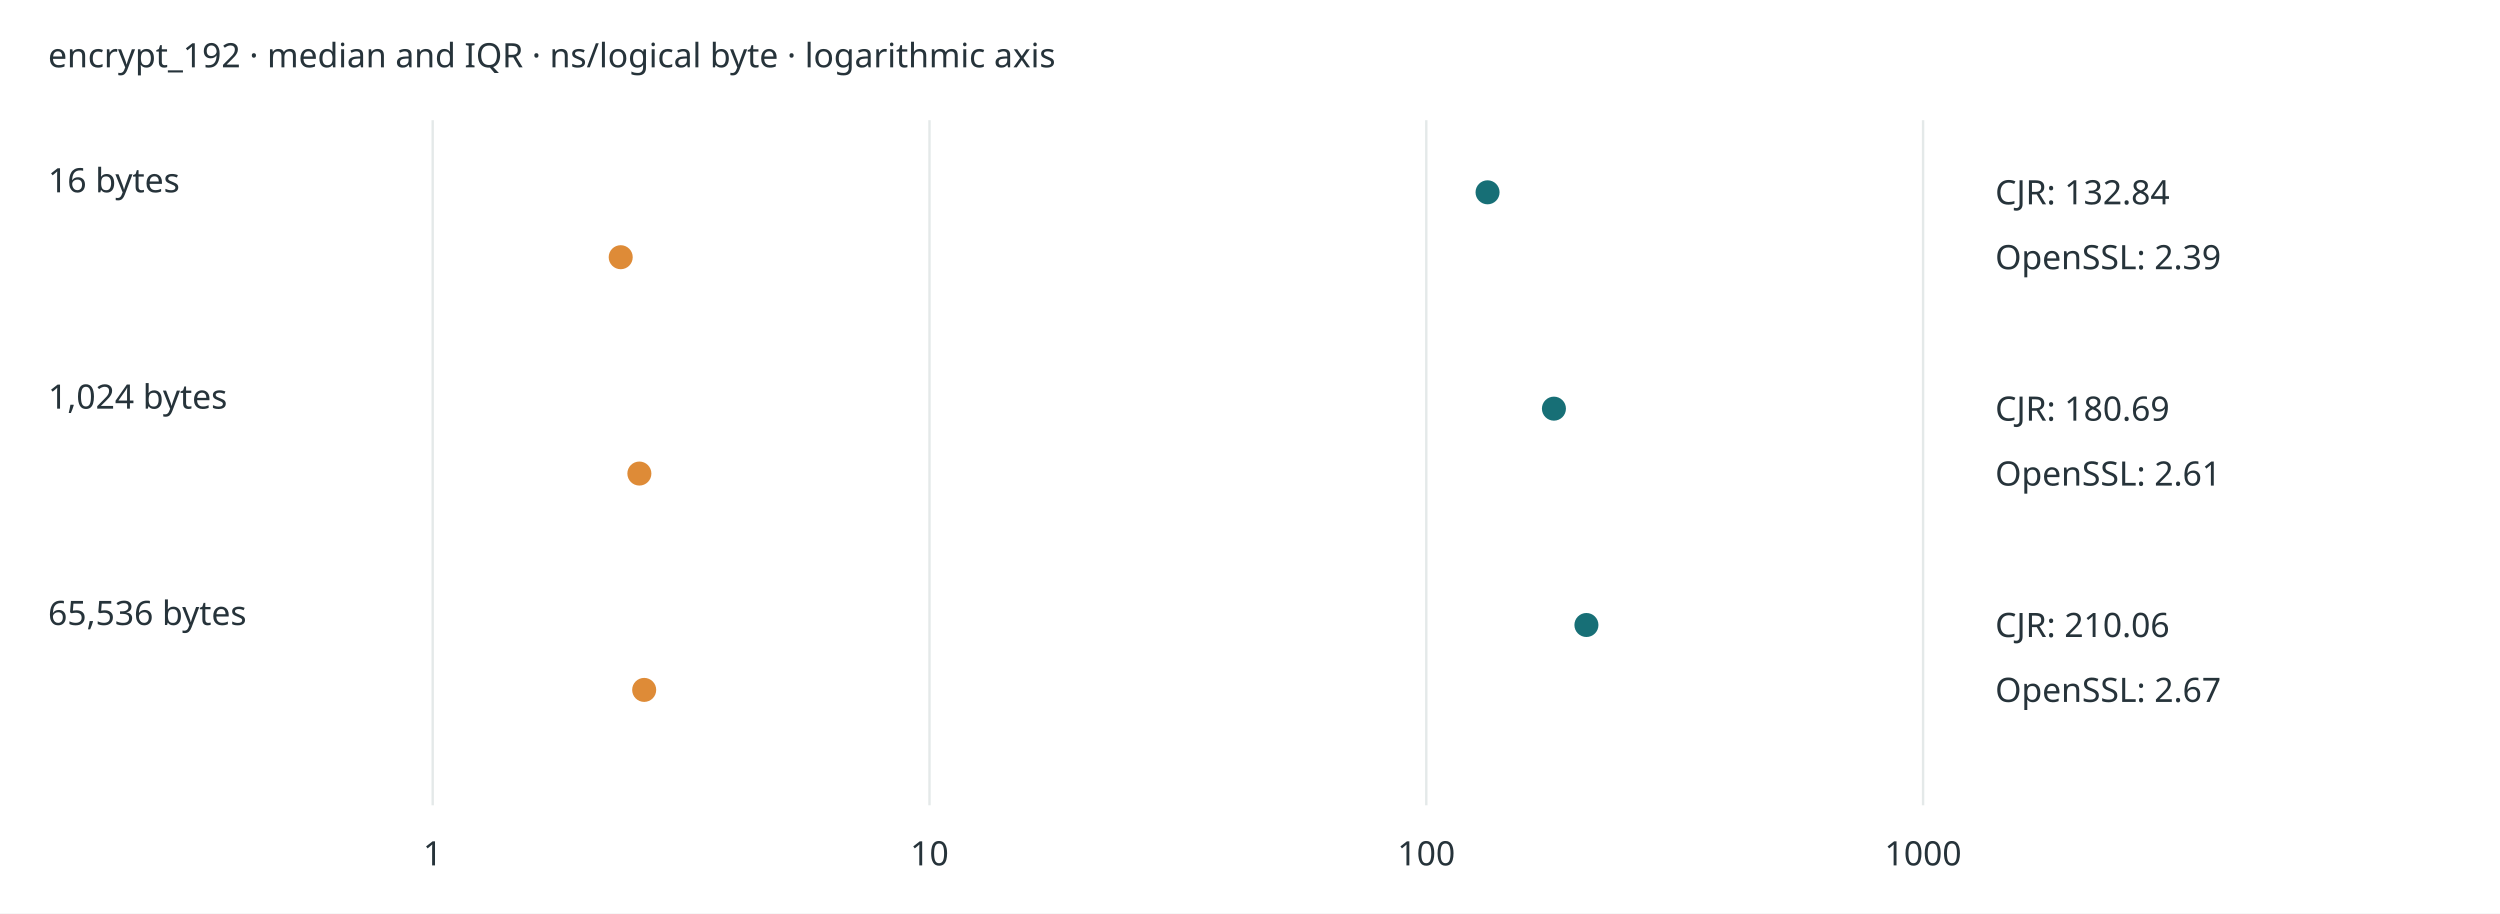
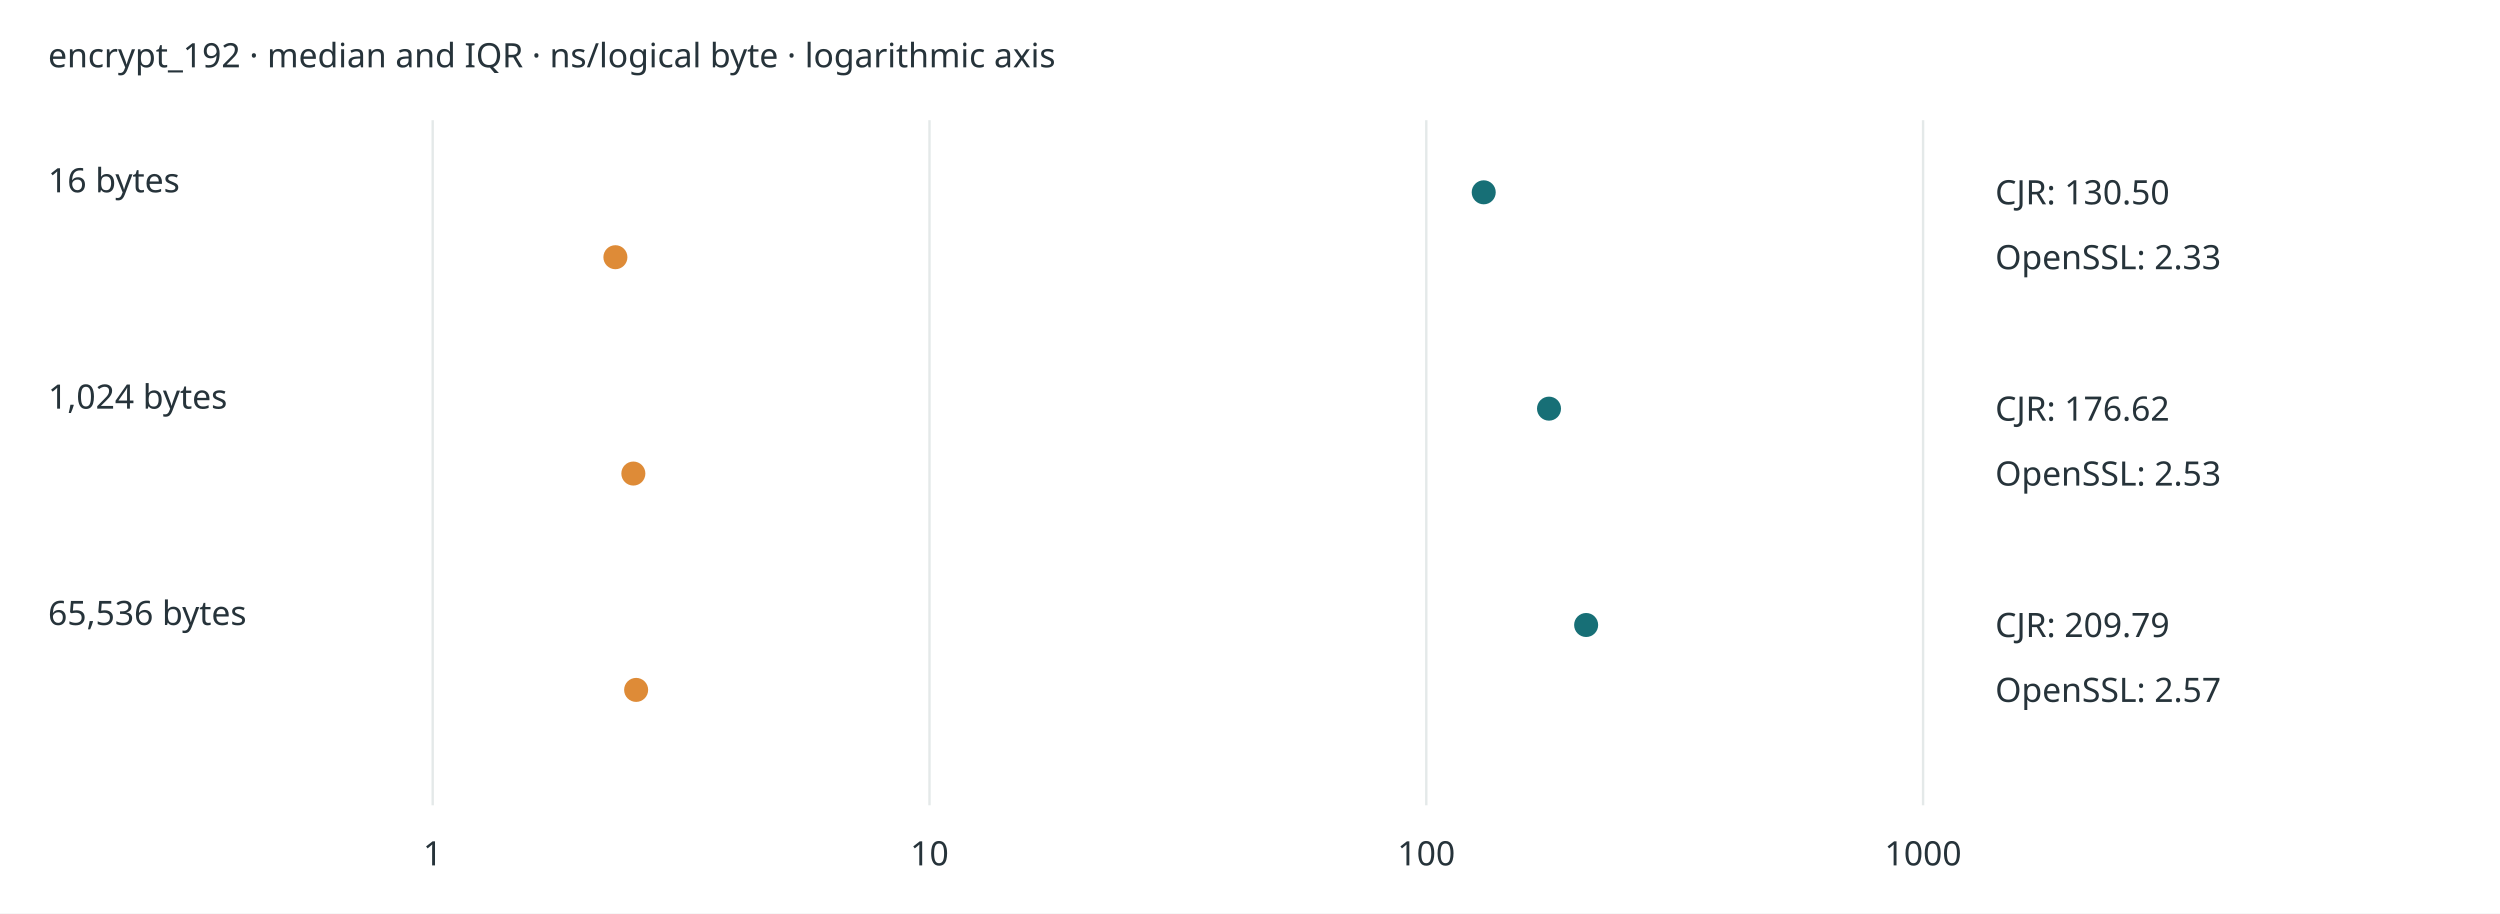
<svg xmlns="http://www.w3.org/2000/svg" viewBox="0 0 1040 380" role="img">
  <rect width="100%" height="100%" fill="white" />
  <style>text{font:14px system-ui;fill:#26333a}</style>
  <text x="20" y="28">encrypt_192 · median and IQR · ns/logical byte · logarithmic axis</text>
  <path d="M 180.0 50 V 335" stroke="#e4e9e9" />
  <text x="180.0" y="360" text-anchor="middle">1</text>
  <path d="M 386.667 50 V 335" stroke="#e4e9e9" />
  <text x="386.667" y="360" text-anchor="middle">10</text>
  <path d="M 593.333 50 V 335" stroke="#e4e9e9" />
  <text x="593.333" y="360" text-anchor="middle">100</text>
  <path d="M 800.0 50 V 335" stroke="#e4e9e9" />
  <text x="800.0" y="360" text-anchor="middle">1000</text>
  <text x="20" y="80">16 bytes</text>
-   <path d="M 618.676 80 H 620.61" stroke="#176f76" stroke-width="5" />
-   <circle cx="618.823" cy="80" r="5" fill="#176f76" />
-   <text x="830" y="85">CJR: 132.84</text>
-   <path d="M 257.95 107 H 258.315" stroke="#de8b37" stroke-width="5" />
-   <circle cx="258.214" cy="107" r="5" fill="#de8b37" />
-   <text x="830" y="112">OpenSSL: 2.39</text>
+   <path d="M 617.153 80 H 617.885" stroke="#176f76" stroke-width="5" />
+   <circle cx="617.227" cy="80" r="5" fill="#176f76" />
+   <text x="830" y="85">CJR: 130.50</text>
+   <path d="M 255.911 107 H 256.436" stroke="#de8b37" stroke-width="5" />
+   <circle cx="256.005" cy="107" r="5" fill="#de8b37" />
+   <text x="830" y="112">OpenSSL: 2.33</text>
  <text x="20" y="170">1,024 bytes</text>
-   <path d="M 645.743 170 H 646.56" stroke="#176f76" stroke-width="5" />
-   <circle cx="646.435" cy="170" r="5" fill="#176f76" />
-   <text x="830" y="175">CJR: 180.69</text>
-   <path d="M 265.776 197 H 266.051" stroke="#de8b37" stroke-width="5" />
-   <circle cx="265.977" cy="197" r="5" fill="#de8b37" />
-   <text x="830" y="202">OpenSSL: 2.61</text>
+   <path d="M 644.276 170 H 644.505" stroke="#176f76" stroke-width="5" />
+   <circle cx="644.388" cy="170" r="5" fill="#176f76" />
+   <text x="830" y="175">CJR: 176.62</text>
+   <path d="M 263.23 197 H 264.056" stroke="#de8b37" stroke-width="5" />
+   <circle cx="263.476" cy="197" r="5" fill="#de8b37" />
+   <text x="830" y="202">OpenSSL: 2.53</text>
  <text x="20" y="260">65,536 bytes</text>
-   <path d="M 659.817 260 H 660.458" stroke="#176f76" stroke-width="5" />
-   <circle cx="659.951" cy="260" r="5" fill="#176f76" />
-   <text x="830" y="265">CJR: 210.06</text>
-   <path d="M 265.393 287 H 268.055" stroke="#de8b37" stroke-width="5" />
-   <circle cx="267.979" cy="287" r="5" fill="#de8b37" />
-   <text x="830" y="292">OpenSSL: 2.67</text>
+   <path d="M 659.713 260 H 659.958" stroke="#176f76" stroke-width="5" />
+   <circle cx="659.834" cy="260" r="5" fill="#176f76" />
+   <text x="830" y="265">CJR: 209.79</text>
+   <path d="M 264.111 287 H 264.787" stroke="#de8b37" stroke-width="5" />
+   <circle cx="264.633" cy="287" r="5" fill="#de8b37" />
+   <text x="830" y="292">OpenSSL: 2.57</text>
</svg>
